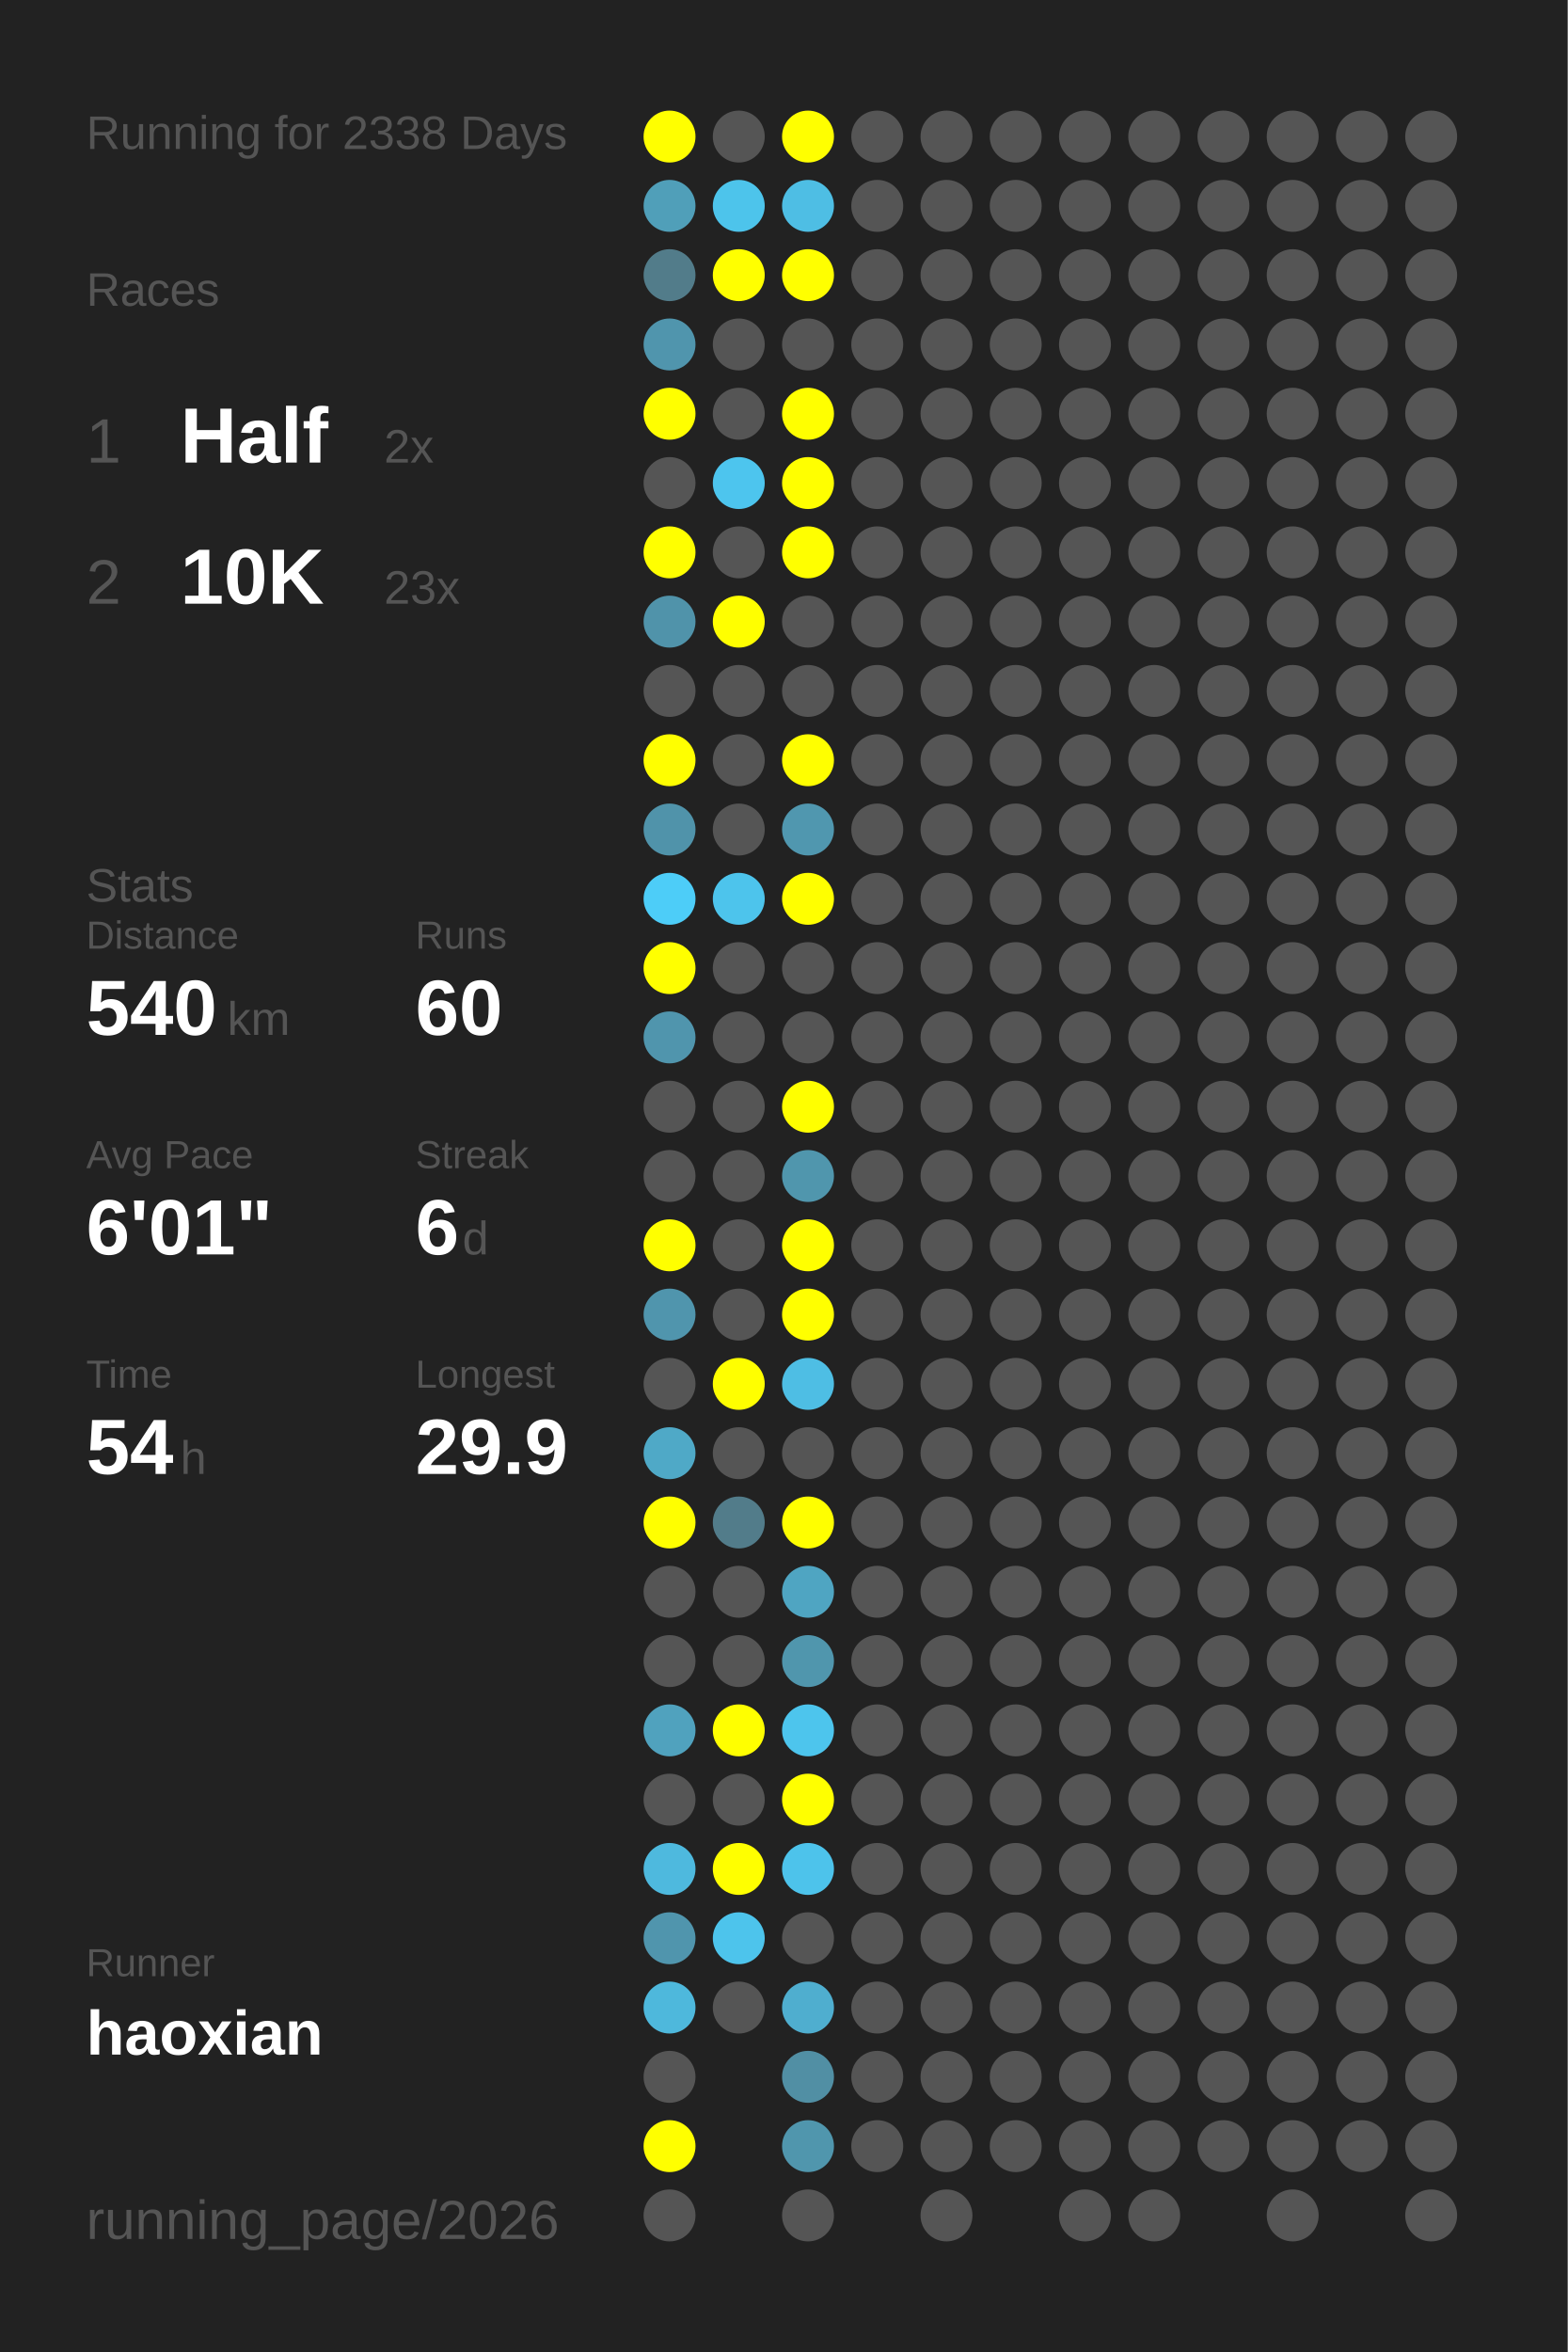
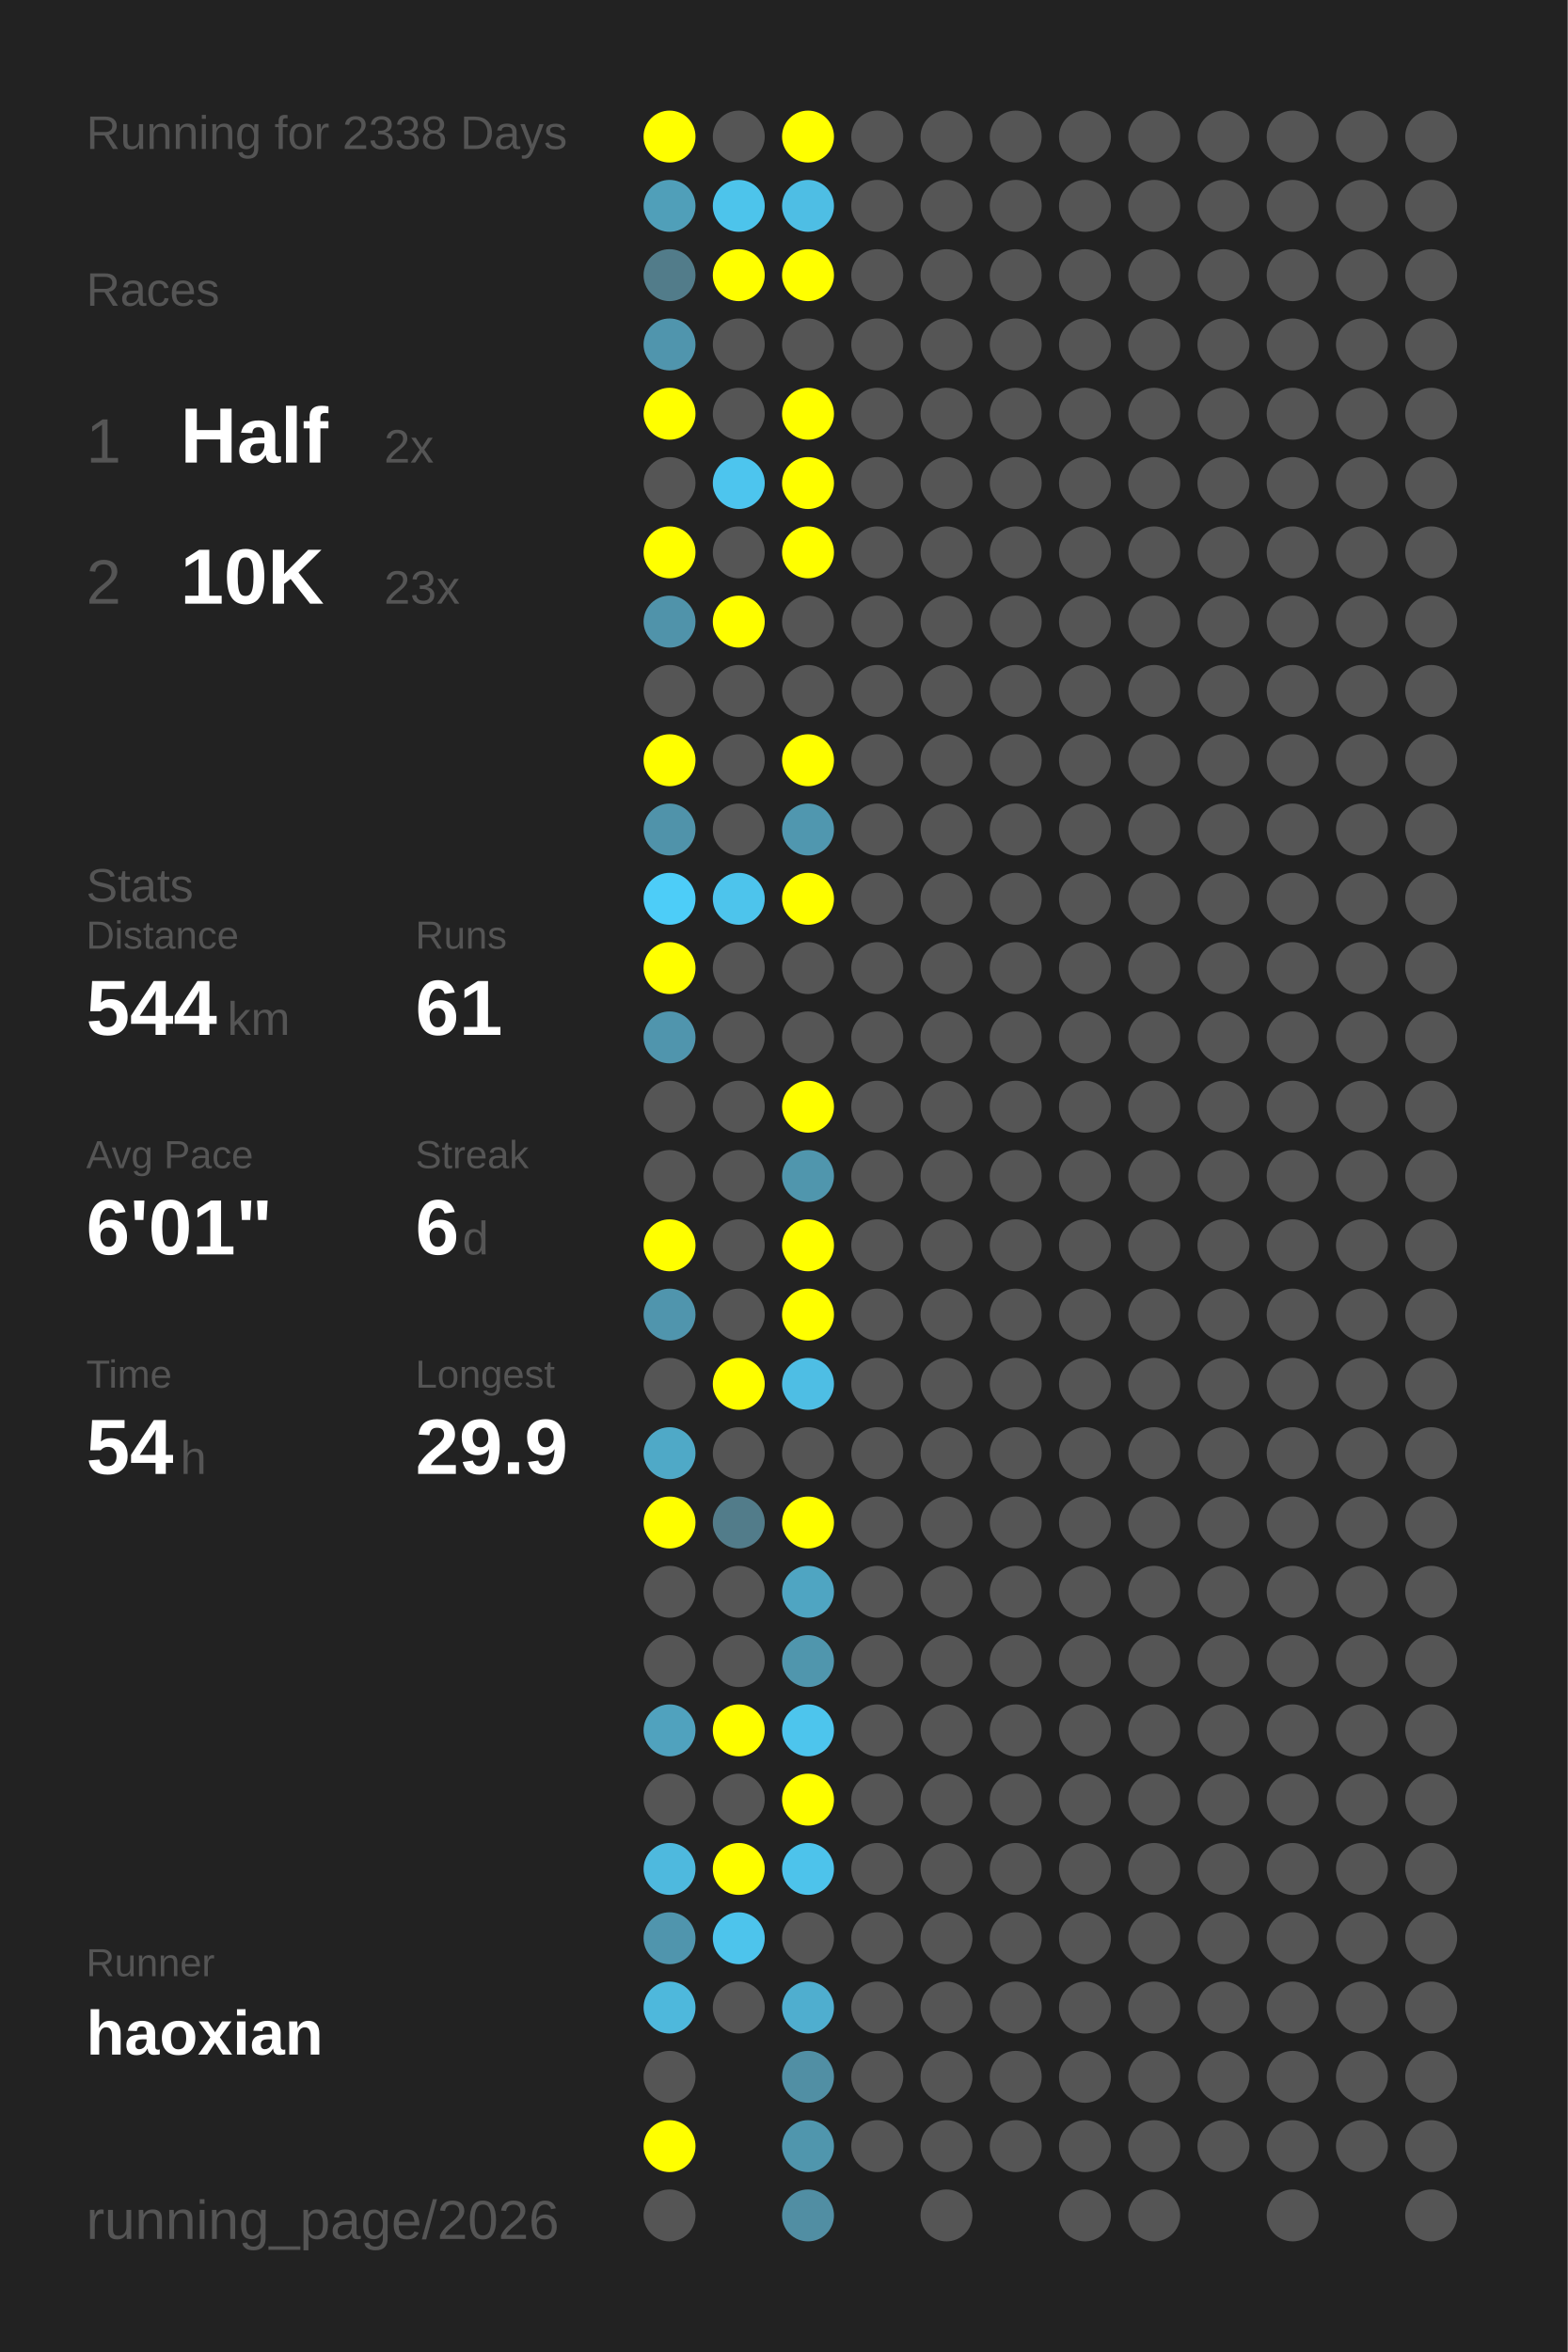
<svg xmlns="http://www.w3.org/2000/svg" baseProfile="full" height="300mm" version="1.1" viewBox="0,0,200,300" width="200mm">
  <defs />
  <rect fill="#222222" height="300" width="200" x="0" y="0" />
  <text fill="#555555" style="font-size:6px; font-family:Arial;" x="11" y="19">Running for 2338 Days</text>
  <text fill="#555555" style="font-size:6px; font-family:Arial;" x="11" y="39">Races</text>
  <text fill="#555555" style="font-size:8px; font-family:Arial;" x="11" y="59">1</text>
  <text fill="#FFFFFF" style="font-size:10px; font-family:Arial; font-weight:bold;" x="23" y="59">Half</text>
  <text fill="#555555" style="font-size:6px; font-family:Arial;" x="49" y="59">2x</text>
  <text fill="#555555" style="font-size:8px; font-family:Arial;" x="11" y="77">2</text>
  <text fill="#FFFFFF" style="font-size:10px; font-family:Arial; font-weight:bold;" x="23" y="77">10K</text>
  <text fill="#555555" style="font-size:6px; font-family:Arial;" x="49" y="77">23x</text>
  <text fill="#555555" style="font-size:6px; font-family:Arial;" x="11" y="115">Stats</text>
  <text fill="#555555" style="font-size:5px; font-family:Arial;" x="11" y="121">Distance</text>
-   <text fill="#FFFFFF" style="font-size:10px; font-family:Arial; font-weight:bold;" x="11" y="132">540</text>
+   <text fill="#FFFFFF" style="font-size:10px; font-family:Arial; font-weight:bold;" x="11" y="132">544</text>
  <text fill="#555555" style="font-size:6px; font-family:Arial;" x="29" y="132">km</text>
  <text fill="#555555" style="font-size:5px; font-family:Arial;" x="53" y="121">Runs</text>
-   <text fill="#FFFFFF" style="font-size:10px; font-family:Arial; font-weight:bold;" x="53" y="132">60</text>
+   <text fill="#FFFFFF" style="font-size:10px; font-family:Arial; font-weight:bold;" x="53" y="132">61</text>
  <text fill="#555555" style="font-size:5px; font-family:Arial;" x="11" y="149">Avg Pace</text>
  <text fill="#FFFFFF" style="font-size:10px; font-family:Arial; font-weight:bold;" x="11" y="160">6'01"</text>
  <text fill="#555555" style="font-size:5px; font-family:Arial;" x="53" y="149">Streak</text>
  <text fill="#FFFFFF" style="font-size:10px; font-family:Arial; font-weight:bold;" x="53" y="160">6</text>
  <text fill="#555555" style="font-size:6px; font-family:Arial;" x="59" y="160">d</text>
  <text fill="#555555" style="font-size:5px; font-family:Arial;" x="11" y="177">Time</text>
  <text fill="#FFFFFF" style="font-size:10px; font-family:Arial; font-weight:bold;" x="11" y="188">54</text>
  <text fill="#555555" style="font-size:6px; font-family:Arial;" x="23" y="188">h</text>
  <text fill="#555555" style="font-size:5px; font-family:Arial;" x="53" y="177">Longest</text>
  <text fill="#FFFFFF" style="font-size:10px; font-family:Arial; font-weight:bold;" x="53" y="188">29.9</text>
  <text fill="#555555" style="font-size:5px; font-family:Arial;" x="11" y="252.065">Runner</text>
  <text fill="#FFFFFF" style="font-size:8px; font-family:Arial; font-weight:bold;" x="11" y="262.065">haoxian</text>
  <text fill="#555555" style="font-size:7px; font-family:Arial;" x="11" y="285.581">running_page/2026</text>
  <circle cx="85.417" cy="17.419" fill="#FFFF00" r="3.312" />
  <circle cx="85.417" cy="26.258" fill="#509fb9" r="3.312" />
  <circle cx="85.417" cy="35.097" fill="#527c8a" r="3.312" />
  <circle cx="85.417" cy="43.935" fill="#5095ad" r="3.312" />
  <circle cx="85.417" cy="52.774" fill="#FFFF00" r="3.312" />
  <circle cx="85.417" cy="61.613" fill="#555555" r="3.312" />
  <circle cx="85.417" cy="70.452" fill="#FFFF00" r="3.312" />
  <circle cx="85.417" cy="79.29" fill="#5093aa" r="3.312" />
  <circle cx="85.417" cy="88.129" fill="#555555" r="3.312" />
  <circle cx="85.417" cy="96.968" fill="#FFFF00" r="3.312" />
  <circle cx="85.417" cy="105.806" fill="#5093aa" r="3.312" />
  <circle cx="85.417" cy="114.645" fill="#4dcdf8" r="3.312" />
  <circle cx="85.417" cy="123.484" fill="#FFFF00" r="3.312" />
  <circle cx="85.417" cy="132.323" fill="#5095ad" r="3.312" />
  <circle cx="85.417" cy="141.161" fill="#555555" r="3.312" />
  <circle cx="85.417" cy="150" fill="#555555" r="3.312" />
  <circle cx="85.417" cy="158.839" fill="#FFFF00" r="3.312" />
  <circle cx="85.417" cy="167.677" fill="#5095ad" r="3.312" />
  <circle cx="85.417" cy="176.516" fill="#555555" r="3.312" />
  <circle cx="85.417" cy="185.355" fill="#4fa9c7" r="3.312" />
  <circle cx="85.417" cy="194.194" fill="#FFFF00" r="3.312" />
  <circle cx="85.417" cy="203.032" fill="#555555" r="3.312" />
  <circle cx="85.417" cy="211.871" fill="#555555" r="3.312" />
  <circle cx="85.417" cy="220.71" fill="#50a2be" r="3.312" />
  <circle cx="85.417" cy="229.548" fill="#555555" r="3.312" />
  <circle cx="85.417" cy="238.387" fill="#4eb9de" r="3.312" />
  <circle cx="85.417" cy="247.226" fill="#5095ad" r="3.312" />
  <circle cx="85.417" cy="256.065" fill="#4eb8dc" r="3.312" />
  <circle cx="85.417" cy="264.903" fill="#555555" r="3.312" />
  <circle cx="85.417" cy="273.742" fill="#FFFF00" r="3.312" />
  <circle cx="85.417" cy="282.581" fill="#555555" r="3.312" />
  <circle cx="94.25" cy="17.419" fill="#555555" r="3.312" />
  <circle cx="94.25" cy="26.258" fill="#4dc4eb" r="3.312" />
  <circle cx="94.25" cy="35.097" fill="#FFFF00" r="3.312" />
  <circle cx="94.25" cy="43.935" fill="#555555" r="3.312" />
  <circle cx="94.25" cy="52.774" fill="#555555" r="3.312" />
  <circle cx="94.25" cy="61.613" fill="#4dc5ee" r="3.312" />
  <circle cx="94.25" cy="70.452" fill="#555555" r="3.312" />
  <circle cx="94.25" cy="79.29" fill="#FFFF00" r="3.312" />
  <circle cx="94.25" cy="88.129" fill="#555555" r="3.312" />
  <circle cx="94.25" cy="96.968" fill="#555555" r="3.312" />
  <circle cx="94.25" cy="105.806" fill="#555555" r="3.312" />
  <circle cx="94.25" cy="114.645" fill="#4dc4ec" r="3.312" />
  <circle cx="94.25" cy="123.484" fill="#555555" r="3.312" />
  <circle cx="94.25" cy="132.323" fill="#555555" r="3.312" />
  <circle cx="94.25" cy="141.161" fill="#555555" r="3.312" />
  <circle cx="94.25" cy="150" fill="#555555" r="3.312" />
  <circle cx="94.25" cy="158.839" fill="#555555" r="3.312" />
  <circle cx="94.25" cy="167.677" fill="#555555" r="3.312" />
  <circle cx="94.25" cy="176.516" fill="#FFFF00" r="3.312" />
  <circle cx="94.25" cy="185.355" fill="#555555" r="3.312" />
  <circle cx="94.25" cy="194.194" fill="#527c8a" r="3.312" />
  <circle cx="94.25" cy="203.032" fill="#555555" r="3.312" />
  <circle cx="94.25" cy="211.871" fill="#555555" r="3.312" />
  <circle cx="94.25" cy="220.71" fill="#FFFF00" r="3.312" />
  <circle cx="94.25" cy="229.548" fill="#555555" r="3.312" />
  <circle cx="94.25" cy="238.387" fill="#FFFF00" r="3.312" />
  <circle cx="94.25" cy="247.226" fill="#4dc4ec" r="3.312" />
  <circle cx="94.25" cy="256.065" fill="#555555" r="3.312" />
  <circle cx="103.083" cy="17.419" fill="#FFFF00" r="3.312" />
  <circle cx="103.083" cy="26.258" fill="#4ebee4" r="3.312" />
  <circle cx="103.083" cy="35.097" fill="#FFFF00" r="3.312" />
  <circle cx="103.083" cy="43.935" fill="#555555" r="3.312" />
  <circle cx="103.083" cy="52.774" fill="#FFFF00" r="3.312" />
  <circle cx="103.083" cy="61.613" fill="#FFFF00" r="3.312" />
  <circle cx="103.083" cy="70.452" fill="#FFFF00" r="3.312" />
  <circle cx="103.083" cy="79.29" fill="#555555" r="3.312" />
  <circle cx="103.083" cy="88.129" fill="#555555" r="3.312" />
  <circle cx="103.083" cy="96.968" fill="#FFFF00" r="3.312" />
  <circle cx="103.083" cy="105.806" fill="#5097af" r="3.312" />
  <circle cx="103.083" cy="114.645" fill="#FFFF00" r="3.312" />
  <circle cx="103.083" cy="123.484" fill="#555555" r="3.312" />
  <circle cx="103.083" cy="132.323" fill="#555555" r="3.312" />
  <circle cx="103.083" cy="141.161" fill="#FFFF00" r="3.312" />
  <circle cx="103.083" cy="150" fill="#5096ad" r="3.312" />
  <circle cx="103.083" cy="158.839" fill="#FFFF00" r="3.312" />
  <circle cx="103.083" cy="167.677" fill="#FFFF00" r="3.312" />
  <circle cx="103.083" cy="176.516" fill="#4ebee4" r="3.312" />
  <circle cx="103.083" cy="185.355" fill="#555555" r="3.312" />
  <circle cx="103.083" cy="194.194" fill="#FFFF00" r="3.312" />
  <circle cx="103.083" cy="203.032" fill="#4fa5c2" r="3.312" />
  <circle cx="103.083" cy="211.871" fill="#5096ad" r="3.312" />
  <circle cx="103.083" cy="220.71" fill="#4dc5ed" r="3.312" />
  <circle cx="103.083" cy="229.548" fill="#FFFF00" r="3.312" />
  <circle cx="103.083" cy="238.387" fill="#4dc3eb" r="3.312" />
  <circle cx="103.083" cy="247.226" fill="#555555" r="3.312" />
  <circle cx="103.083" cy="256.065" fill="#4faecf" r="3.312" />
  <circle cx="103.083" cy="264.903" fill="#518fa4" r="3.312" />
  <circle cx="103.083" cy="273.742" fill="#5096ad" r="3.312" />
-   <circle cx="103.083" cy="282.581" fill="#555555" r="3.312" />
+   <circle cx="103.083" cy="282.581" fill="#518ea3" r="3.312" />
  <circle cx="111.917" cy="17.419" fill="#555555" r="3.312" />
  <circle cx="111.917" cy="26.258" fill="#555555" r="3.312" />
  <circle cx="111.917" cy="35.097" fill="#555555" r="3.312" />
  <circle cx="111.917" cy="43.935" fill="#555555" r="3.312" />
  <circle cx="111.917" cy="52.774" fill="#555555" r="3.312" />
  <circle cx="111.917" cy="61.613" fill="#555555" r="3.312" />
  <circle cx="111.917" cy="70.452" fill="#555555" r="3.312" />
  <circle cx="111.917" cy="79.29" fill="#555555" r="3.312" />
  <circle cx="111.917" cy="88.129" fill="#555555" r="3.312" />
  <circle cx="111.917" cy="96.968" fill="#555555" r="3.312" />
  <circle cx="111.917" cy="105.806" fill="#555555" r="3.312" />
  <circle cx="111.917" cy="114.645" fill="#555555" r="3.312" />
  <circle cx="111.917" cy="123.484" fill="#555555" r="3.312" />
  <circle cx="111.917" cy="132.323" fill="#555555" r="3.312" />
  <circle cx="111.917" cy="141.161" fill="#555555" r="3.312" />
  <circle cx="111.917" cy="150" fill="#555555" r="3.312" />
  <circle cx="111.917" cy="158.839" fill="#555555" r="3.312" />
  <circle cx="111.917" cy="167.677" fill="#555555" r="3.312" />
  <circle cx="111.917" cy="176.516" fill="#555555" r="3.312" />
  <circle cx="111.917" cy="185.355" fill="#555555" r="3.312" />
  <circle cx="111.917" cy="194.194" fill="#555555" r="3.312" />
  <circle cx="111.917" cy="203.032" fill="#555555" r="3.312" />
  <circle cx="111.917" cy="211.871" fill="#555555" r="3.312" />
  <circle cx="111.917" cy="220.71" fill="#555555" r="3.312" />
  <circle cx="111.917" cy="229.548" fill="#555555" r="3.312" />
  <circle cx="111.917" cy="238.387" fill="#555555" r="3.312" />
  <circle cx="111.917" cy="247.226" fill="#555555" r="3.312" />
  <circle cx="111.917" cy="256.065" fill="#555555" r="3.312" />
  <circle cx="111.917" cy="264.903" fill="#555555" r="3.312" />
  <circle cx="111.917" cy="273.742" fill="#555555" r="3.312" />
  <circle cx="120.75" cy="17.419" fill="#555555" r="3.312" />
  <circle cx="120.75" cy="26.258" fill="#555555" r="3.312" />
  <circle cx="120.75" cy="35.097" fill="#555555" r="3.312" />
  <circle cx="120.75" cy="43.935" fill="#555555" r="3.312" />
  <circle cx="120.75" cy="52.774" fill="#555555" r="3.312" />
  <circle cx="120.75" cy="61.613" fill="#555555" r="3.312" />
  <circle cx="120.75" cy="70.452" fill="#555555" r="3.312" />
  <circle cx="120.75" cy="79.29" fill="#555555" r="3.312" />
  <circle cx="120.75" cy="88.129" fill="#555555" r="3.312" />
  <circle cx="120.75" cy="96.968" fill="#555555" r="3.312" />
  <circle cx="120.75" cy="105.806" fill="#555555" r="3.312" />
  <circle cx="120.75" cy="114.645" fill="#555555" r="3.312" />
  <circle cx="120.75" cy="123.484" fill="#555555" r="3.312" />
  <circle cx="120.75" cy="132.323" fill="#555555" r="3.312" />
  <circle cx="120.75" cy="141.161" fill="#555555" r="3.312" />
  <circle cx="120.75" cy="150" fill="#555555" r="3.312" />
  <circle cx="120.75" cy="158.839" fill="#555555" r="3.312" />
  <circle cx="120.75" cy="167.677" fill="#555555" r="3.312" />
  <circle cx="120.75" cy="176.516" fill="#555555" r="3.312" />
  <circle cx="120.75" cy="185.355" fill="#555555" r="3.312" />
  <circle cx="120.75" cy="194.194" fill="#555555" r="3.312" />
  <circle cx="120.75" cy="203.032" fill="#555555" r="3.312" />
  <circle cx="120.75" cy="211.871" fill="#555555" r="3.312" />
  <circle cx="120.75" cy="220.71" fill="#555555" r="3.312" />
  <circle cx="120.75" cy="229.548" fill="#555555" r="3.312" />
  <circle cx="120.75" cy="238.387" fill="#555555" r="3.312" />
  <circle cx="120.75" cy="247.226" fill="#555555" r="3.312" />
  <circle cx="120.75" cy="256.065" fill="#555555" r="3.312" />
  <circle cx="120.75" cy="264.903" fill="#555555" r="3.312" />
  <circle cx="120.75" cy="273.742" fill="#555555" r="3.312" />
  <circle cx="120.75" cy="282.581" fill="#555555" r="3.312" />
  <circle cx="129.583" cy="17.419" fill="#555555" r="3.312" />
  <circle cx="129.583" cy="26.258" fill="#555555" r="3.312" />
  <circle cx="129.583" cy="35.097" fill="#555555" r="3.312" />
  <circle cx="129.583" cy="43.935" fill="#555555" r="3.312" />
  <circle cx="129.583" cy="52.774" fill="#555555" r="3.312" />
  <circle cx="129.583" cy="61.613" fill="#555555" r="3.312" />
  <circle cx="129.583" cy="70.452" fill="#555555" r="3.312" />
  <circle cx="129.583" cy="79.29" fill="#555555" r="3.312" />
  <circle cx="129.583" cy="88.129" fill="#555555" r="3.312" />
  <circle cx="129.583" cy="96.968" fill="#555555" r="3.312" />
  <circle cx="129.583" cy="105.806" fill="#555555" r="3.312" />
  <circle cx="129.583" cy="114.645" fill="#555555" r="3.312" />
  <circle cx="129.583" cy="123.484" fill="#555555" r="3.312" />
  <circle cx="129.583" cy="132.323" fill="#555555" r="3.312" />
  <circle cx="129.583" cy="141.161" fill="#555555" r="3.312" />
  <circle cx="129.583" cy="150" fill="#555555" r="3.312" />
  <circle cx="129.583" cy="158.839" fill="#555555" r="3.312" />
  <circle cx="129.583" cy="167.677" fill="#555555" r="3.312" />
  <circle cx="129.583" cy="176.516" fill="#555555" r="3.312" />
  <circle cx="129.583" cy="185.355" fill="#555555" r="3.312" />
  <circle cx="129.583" cy="194.194" fill="#555555" r="3.312" />
  <circle cx="129.583" cy="203.032" fill="#555555" r="3.312" />
  <circle cx="129.583" cy="211.871" fill="#555555" r="3.312" />
  <circle cx="129.583" cy="220.71" fill="#555555" r="3.312" />
  <circle cx="129.583" cy="229.548" fill="#555555" r="3.312" />
  <circle cx="129.583" cy="238.387" fill="#555555" r="3.312" />
  <circle cx="129.583" cy="247.226" fill="#555555" r="3.312" />
  <circle cx="129.583" cy="256.065" fill="#555555" r="3.312" />
  <circle cx="129.583" cy="264.903" fill="#555555" r="3.312" />
  <circle cx="129.583" cy="273.742" fill="#555555" r="3.312" />
  <circle cx="138.417" cy="17.419" fill="#555555" r="3.312" />
  <circle cx="138.417" cy="26.258" fill="#555555" r="3.312" />
  <circle cx="138.417" cy="35.097" fill="#555555" r="3.312" />
  <circle cx="138.417" cy="43.935" fill="#555555" r="3.312" />
  <circle cx="138.417" cy="52.774" fill="#555555" r="3.312" />
  <circle cx="138.417" cy="61.613" fill="#555555" r="3.312" />
  <circle cx="138.417" cy="70.452" fill="#555555" r="3.312" />
  <circle cx="138.417" cy="79.29" fill="#555555" r="3.312" />
  <circle cx="138.417" cy="88.129" fill="#555555" r="3.312" />
  <circle cx="138.417" cy="96.968" fill="#555555" r="3.312" />
  <circle cx="138.417" cy="105.806" fill="#555555" r="3.312" />
  <circle cx="138.417" cy="114.645" fill="#555555" r="3.312" />
  <circle cx="138.417" cy="123.484" fill="#555555" r="3.312" />
  <circle cx="138.417" cy="132.323" fill="#555555" r="3.312" />
  <circle cx="138.417" cy="141.161" fill="#555555" r="3.312" />
  <circle cx="138.417" cy="150" fill="#555555" r="3.312" />
  <circle cx="138.417" cy="158.839" fill="#555555" r="3.312" />
  <circle cx="138.417" cy="167.677" fill="#555555" r="3.312" />
  <circle cx="138.417" cy="176.516" fill="#555555" r="3.312" />
  <circle cx="138.417" cy="185.355" fill="#555555" r="3.312" />
  <circle cx="138.417" cy="194.194" fill="#555555" r="3.312" />
  <circle cx="138.417" cy="203.032" fill="#555555" r="3.312" />
  <circle cx="138.417" cy="211.871" fill="#555555" r="3.312" />
  <circle cx="138.417" cy="220.71" fill="#555555" r="3.312" />
  <circle cx="138.417" cy="229.548" fill="#555555" r="3.312" />
  <circle cx="138.417" cy="238.387" fill="#555555" r="3.312" />
  <circle cx="138.417" cy="247.226" fill="#555555" r="3.312" />
  <circle cx="138.417" cy="256.065" fill="#555555" r="3.312" />
  <circle cx="138.417" cy="264.903" fill="#555555" r="3.312" />
  <circle cx="138.417" cy="273.742" fill="#555555" r="3.312" />
  <circle cx="138.417" cy="282.581" fill="#555555" r="3.312" />
  <circle cx="147.25" cy="17.419" fill="#555555" r="3.312" />
  <circle cx="147.25" cy="26.258" fill="#555555" r="3.312" />
  <circle cx="147.25" cy="35.097" fill="#555555" r="3.312" />
  <circle cx="147.25" cy="43.935" fill="#555555" r="3.312" />
  <circle cx="147.25" cy="52.774" fill="#555555" r="3.312" />
  <circle cx="147.25" cy="61.613" fill="#555555" r="3.312" />
  <circle cx="147.25" cy="70.452" fill="#555555" r="3.312" />
  <circle cx="147.25" cy="79.29" fill="#555555" r="3.312" />
  <circle cx="147.25" cy="88.129" fill="#555555" r="3.312" />
  <circle cx="147.25" cy="96.968" fill="#555555" r="3.312" />
  <circle cx="147.25" cy="105.806" fill="#555555" r="3.312" />
  <circle cx="147.25" cy="114.645" fill="#555555" r="3.312" />
  <circle cx="147.25" cy="123.484" fill="#555555" r="3.312" />
  <circle cx="147.25" cy="132.323" fill="#555555" r="3.312" />
  <circle cx="147.25" cy="141.161" fill="#555555" r="3.312" />
  <circle cx="147.25" cy="150" fill="#555555" r="3.312" />
  <circle cx="147.25" cy="158.839" fill="#555555" r="3.312" />
  <circle cx="147.25" cy="167.677" fill="#555555" r="3.312" />
  <circle cx="147.25" cy="176.516" fill="#555555" r="3.312" />
  <circle cx="147.25" cy="185.355" fill="#555555" r="3.312" />
  <circle cx="147.25" cy="194.194" fill="#555555" r="3.312" />
  <circle cx="147.25" cy="203.032" fill="#555555" r="3.312" />
  <circle cx="147.25" cy="211.871" fill="#555555" r="3.312" />
  <circle cx="147.25" cy="220.71" fill="#555555" r="3.312" />
  <circle cx="147.25" cy="229.548" fill="#555555" r="3.312" />
  <circle cx="147.25" cy="238.387" fill="#555555" r="3.312" />
  <circle cx="147.25" cy="247.226" fill="#555555" r="3.312" />
  <circle cx="147.25" cy="256.065" fill="#555555" r="3.312" />
  <circle cx="147.25" cy="264.903" fill="#555555" r="3.312" />
  <circle cx="147.25" cy="273.742" fill="#555555" r="3.312" />
  <circle cx="147.25" cy="282.581" fill="#555555" r="3.312" />
  <circle cx="156.083" cy="17.419" fill="#555555" r="3.312" />
  <circle cx="156.083" cy="26.258" fill="#555555" r="3.312" />
  <circle cx="156.083" cy="35.097" fill="#555555" r="3.312" />
  <circle cx="156.083" cy="43.935" fill="#555555" r="3.312" />
  <circle cx="156.083" cy="52.774" fill="#555555" r="3.312" />
  <circle cx="156.083" cy="61.613" fill="#555555" r="3.312" />
  <circle cx="156.083" cy="70.452" fill="#555555" r="3.312" />
  <circle cx="156.083" cy="79.29" fill="#555555" r="3.312" />
  <circle cx="156.083" cy="88.129" fill="#555555" r="3.312" />
  <circle cx="156.083" cy="96.968" fill="#555555" r="3.312" />
  <circle cx="156.083" cy="105.806" fill="#555555" r="3.312" />
  <circle cx="156.083" cy="114.645" fill="#555555" r="3.312" />
  <circle cx="156.083" cy="123.484" fill="#555555" r="3.312" />
  <circle cx="156.083" cy="132.323" fill="#555555" r="3.312" />
  <circle cx="156.083" cy="141.161" fill="#555555" r="3.312" />
  <circle cx="156.083" cy="150" fill="#555555" r="3.312" />
  <circle cx="156.083" cy="158.839" fill="#555555" r="3.312" />
  <circle cx="156.083" cy="167.677" fill="#555555" r="3.312" />
  <circle cx="156.083" cy="176.516" fill="#555555" r="3.312" />
  <circle cx="156.083" cy="185.355" fill="#555555" r="3.312" />
  <circle cx="156.083" cy="194.194" fill="#555555" r="3.312" />
  <circle cx="156.083" cy="203.032" fill="#555555" r="3.312" />
  <circle cx="156.083" cy="211.871" fill="#555555" r="3.312" />
  <circle cx="156.083" cy="220.71" fill="#555555" r="3.312" />
  <circle cx="156.083" cy="229.548" fill="#555555" r="3.312" />
  <circle cx="156.083" cy="238.387" fill="#555555" r="3.312" />
  <circle cx="156.083" cy="247.226" fill="#555555" r="3.312" />
  <circle cx="156.083" cy="256.065" fill="#555555" r="3.312" />
  <circle cx="156.083" cy="264.903" fill="#555555" r="3.312" />
  <circle cx="156.083" cy="273.742" fill="#555555" r="3.312" />
  <circle cx="164.917" cy="17.419" fill="#555555" r="3.312" />
  <circle cx="164.917" cy="26.258" fill="#555555" r="3.312" />
  <circle cx="164.917" cy="35.097" fill="#555555" r="3.312" />
  <circle cx="164.917" cy="43.935" fill="#555555" r="3.312" />
  <circle cx="164.917" cy="52.774" fill="#555555" r="3.312" />
  <circle cx="164.917" cy="61.613" fill="#555555" r="3.312" />
  <circle cx="164.917" cy="70.452" fill="#555555" r="3.312" />
  <circle cx="164.917" cy="79.29" fill="#555555" r="3.312" />
  <circle cx="164.917" cy="88.129" fill="#555555" r="3.312" />
  <circle cx="164.917" cy="96.968" fill="#555555" r="3.312" />
  <circle cx="164.917" cy="105.806" fill="#555555" r="3.312" />
  <circle cx="164.917" cy="114.645" fill="#555555" r="3.312" />
  <circle cx="164.917" cy="123.484" fill="#555555" r="3.312" />
  <circle cx="164.917" cy="132.323" fill="#555555" r="3.312" />
  <circle cx="164.917" cy="141.161" fill="#555555" r="3.312" />
  <circle cx="164.917" cy="150" fill="#555555" r="3.312" />
  <circle cx="164.917" cy="158.839" fill="#555555" r="3.312" />
  <circle cx="164.917" cy="167.677" fill="#555555" r="3.312" />
  <circle cx="164.917" cy="176.516" fill="#555555" r="3.312" />
  <circle cx="164.917" cy="185.355" fill="#555555" r="3.312" />
  <circle cx="164.917" cy="194.194" fill="#555555" r="3.312" />
  <circle cx="164.917" cy="203.032" fill="#555555" r="3.312" />
  <circle cx="164.917" cy="211.871" fill="#555555" r="3.312" />
  <circle cx="164.917" cy="220.71" fill="#555555" r="3.312" />
  <circle cx="164.917" cy="229.548" fill="#555555" r="3.312" />
  <circle cx="164.917" cy="238.387" fill="#555555" r="3.312" />
  <circle cx="164.917" cy="247.226" fill="#555555" r="3.312" />
  <circle cx="164.917" cy="256.065" fill="#555555" r="3.312" />
  <circle cx="164.917" cy="264.903" fill="#555555" r="3.312" />
  <circle cx="164.917" cy="273.742" fill="#555555" r="3.312" />
  <circle cx="164.917" cy="282.581" fill="#555555" r="3.312" />
  <circle cx="173.75" cy="17.419" fill="#555555" r="3.312" />
  <circle cx="173.75" cy="26.258" fill="#555555" r="3.312" />
  <circle cx="173.75" cy="35.097" fill="#555555" r="3.312" />
  <circle cx="173.75" cy="43.935" fill="#555555" r="3.312" />
  <circle cx="173.75" cy="52.774" fill="#555555" r="3.312" />
  <circle cx="173.75" cy="61.613" fill="#555555" r="3.312" />
  <circle cx="173.75" cy="70.452" fill="#555555" r="3.312" />
  <circle cx="173.75" cy="79.29" fill="#555555" r="3.312" />
  <circle cx="173.75" cy="88.129" fill="#555555" r="3.312" />
  <circle cx="173.75" cy="96.968" fill="#555555" r="3.312" />
  <circle cx="173.75" cy="105.806" fill="#555555" r="3.312" />
  <circle cx="173.75" cy="114.645" fill="#555555" r="3.312" />
  <circle cx="173.75" cy="123.484" fill="#555555" r="3.312" />
  <circle cx="173.75" cy="132.323" fill="#555555" r="3.312" />
  <circle cx="173.75" cy="141.161" fill="#555555" r="3.312" />
  <circle cx="173.75" cy="150" fill="#555555" r="3.312" />
  <circle cx="173.75" cy="158.839" fill="#555555" r="3.312" />
  <circle cx="173.75" cy="167.677" fill="#555555" r="3.312" />
  <circle cx="173.75" cy="176.516" fill="#555555" r="3.312" />
  <circle cx="173.75" cy="185.355" fill="#555555" r="3.312" />
  <circle cx="173.75" cy="194.194" fill="#555555" r="3.312" />
  <circle cx="173.75" cy="203.032" fill="#555555" r="3.312" />
  <circle cx="173.75" cy="211.871" fill="#555555" r="3.312" />
  <circle cx="173.75" cy="220.71" fill="#555555" r="3.312" />
  <circle cx="173.75" cy="229.548" fill="#555555" r="3.312" />
  <circle cx="173.75" cy="238.387" fill="#555555" r="3.312" />
  <circle cx="173.75" cy="247.226" fill="#555555" r="3.312" />
  <circle cx="173.75" cy="256.065" fill="#555555" r="3.312" />
  <circle cx="173.75" cy="264.903" fill="#555555" r="3.312" />
  <circle cx="173.75" cy="273.742" fill="#555555" r="3.312" />
  <circle cx="182.583" cy="17.419" fill="#555555" r="3.312" />
  <circle cx="182.583" cy="26.258" fill="#555555" r="3.312" />
  <circle cx="182.583" cy="35.097" fill="#555555" r="3.312" />
  <circle cx="182.583" cy="43.935" fill="#555555" r="3.312" />
  <circle cx="182.583" cy="52.774" fill="#555555" r="3.312" />
  <circle cx="182.583" cy="61.613" fill="#555555" r="3.312" />
  <circle cx="182.583" cy="70.452" fill="#555555" r="3.312" />
  <circle cx="182.583" cy="79.29" fill="#555555" r="3.312" />
  <circle cx="182.583" cy="88.129" fill="#555555" r="3.312" />
  <circle cx="182.583" cy="96.968" fill="#555555" r="3.312" />
  <circle cx="182.583" cy="105.806" fill="#555555" r="3.312" />
  <circle cx="182.583" cy="114.645" fill="#555555" r="3.312" />
  <circle cx="182.583" cy="123.484" fill="#555555" r="3.312" />
  <circle cx="182.583" cy="132.323" fill="#555555" r="3.312" />
  <circle cx="182.583" cy="141.161" fill="#555555" r="3.312" />
  <circle cx="182.583" cy="150" fill="#555555" r="3.312" />
  <circle cx="182.583" cy="158.839" fill="#555555" r="3.312" />
  <circle cx="182.583" cy="167.677" fill="#555555" r="3.312" />
  <circle cx="182.583" cy="176.516" fill="#555555" r="3.312" />
  <circle cx="182.583" cy="185.355" fill="#555555" r="3.312" />
  <circle cx="182.583" cy="194.194" fill="#555555" r="3.312" />
  <circle cx="182.583" cy="203.032" fill="#555555" r="3.312" />
  <circle cx="182.583" cy="211.871" fill="#555555" r="3.312" />
  <circle cx="182.583" cy="220.71" fill="#555555" r="3.312" />
  <circle cx="182.583" cy="229.548" fill="#555555" r="3.312" />
  <circle cx="182.583" cy="238.387" fill="#555555" r="3.312" />
  <circle cx="182.583" cy="247.226" fill="#555555" r="3.312" />
  <circle cx="182.583" cy="256.065" fill="#555555" r="3.312" />
  <circle cx="182.583" cy="264.903" fill="#555555" r="3.312" />
  <circle cx="182.583" cy="273.742" fill="#555555" r="3.312" />
  <circle cx="182.583" cy="282.581" fill="#555555" r="3.312" />
</svg>
